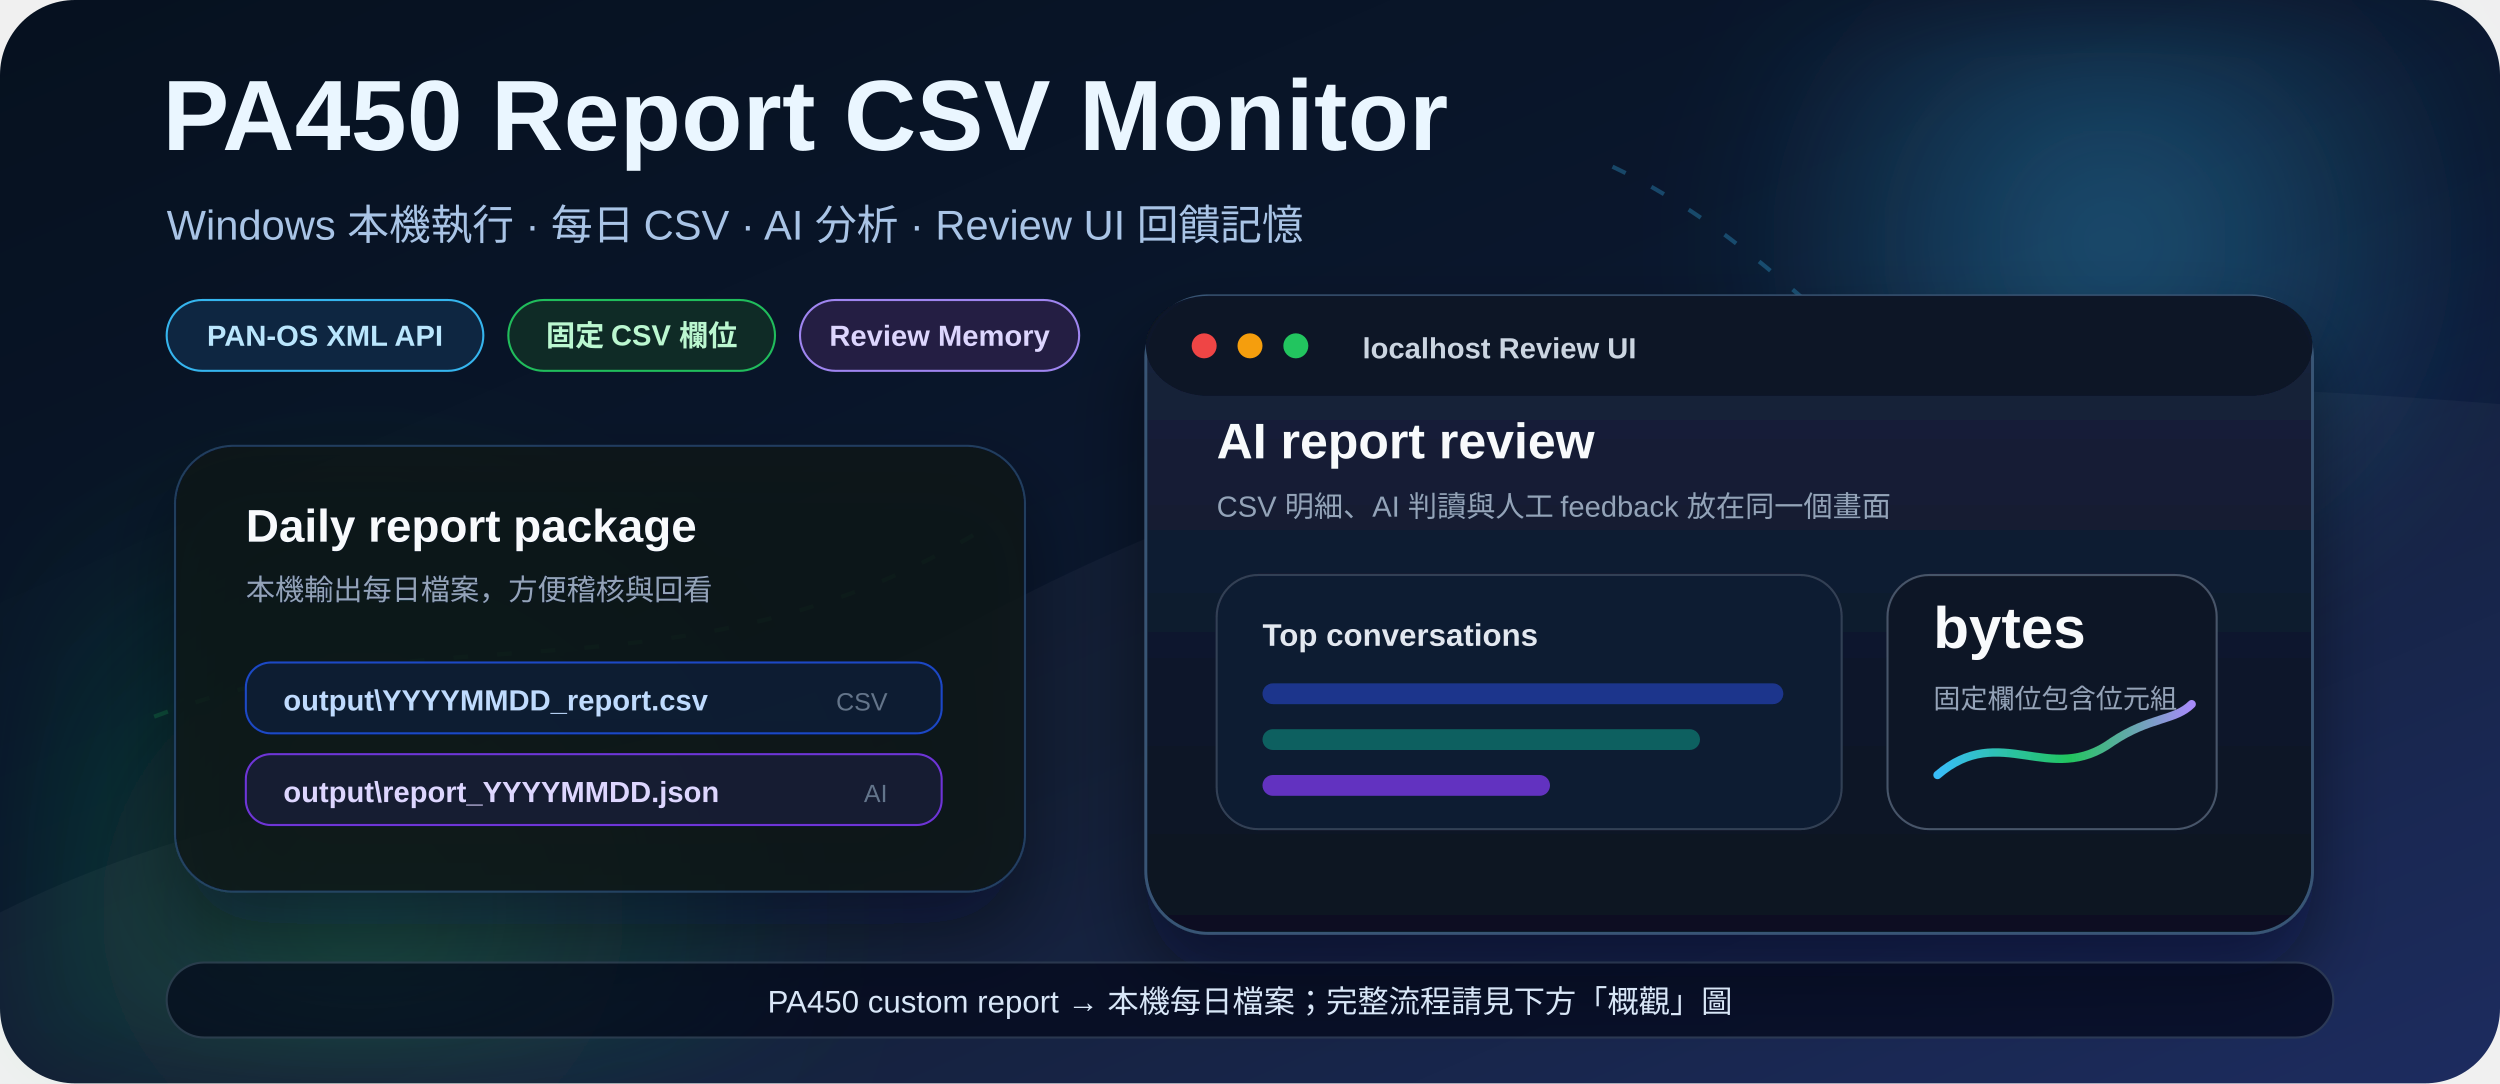
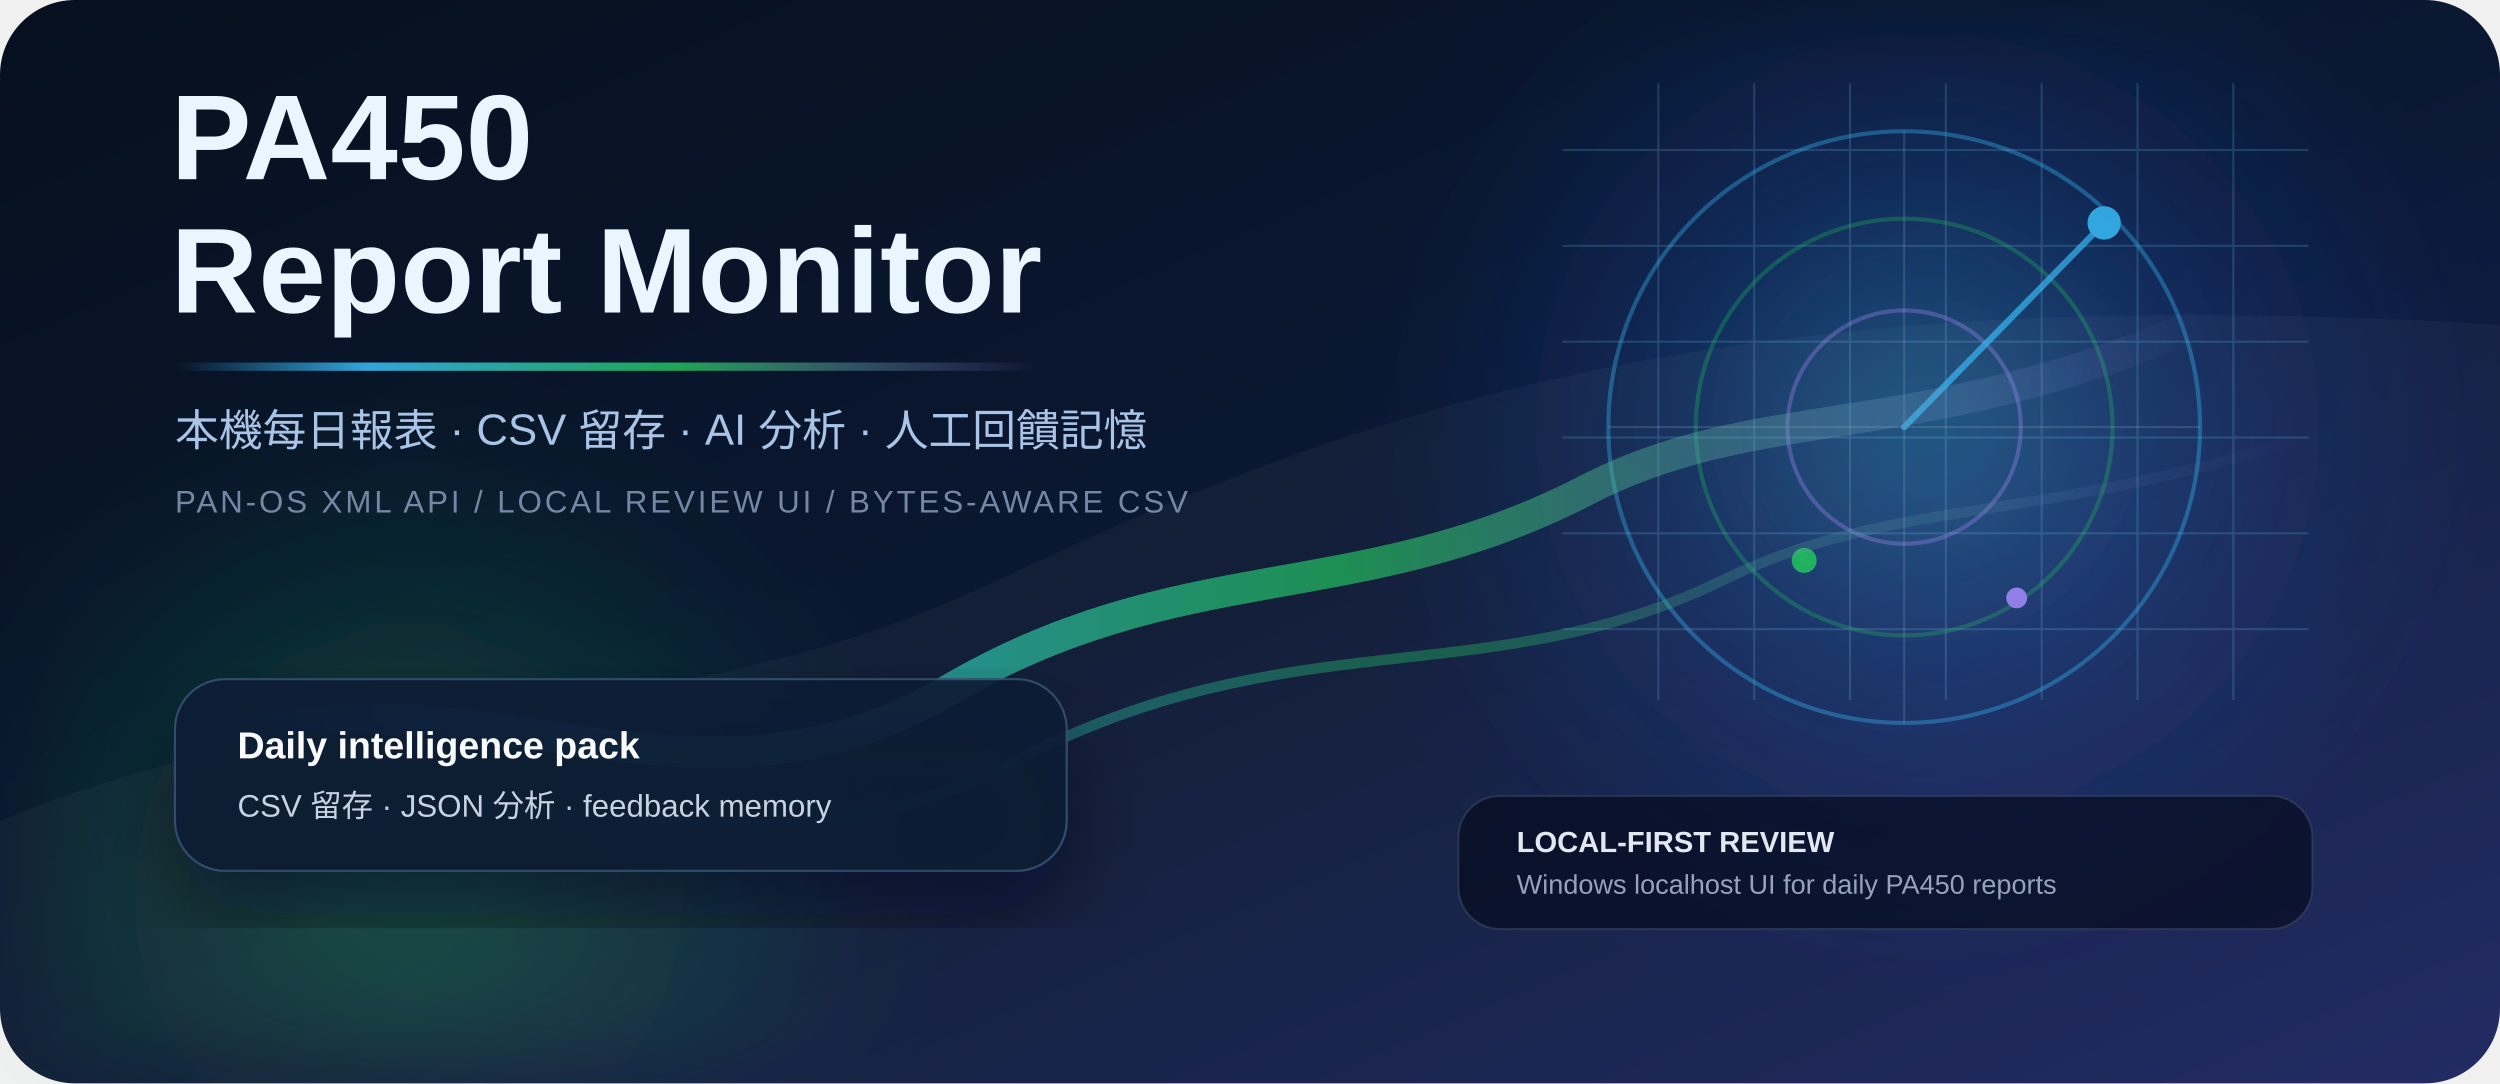
<svg xmlns="http://www.w3.org/2000/svg" width="1200" height="520" viewBox="0 0 1200 520" role="img" aria-labelledby="title desc">
  <defs>
    <linearGradient id="bg" x1="0" y1="0" x2="1" y2="1">
-       <stop offset="0" stop-color="#06111f" />
-       <stop offset="0.56" stop-color="#0b1830" />
-       <stop offset="1" stop-color="#16255b" />
+       <stop offset="0" stop-color="#06101e" />
+       <stop offset="0.52" stop-color="#0b1833" />
+       <stop offset="1" stop-color="#1c245f" />
    </linearGradient>
-     <radialGradient id="glow-cyan" cx="50%" cy="50%" r="50%">
-       <stop offset="0" stop-color="#38bdf8" stop-opacity="0.35" />
-       <stop offset="1" stop-color="#38bdf8" stop-opacity="0" />
+     <radialGradient id="aura-blue" cx="50%" cy="50%" r="50%">
+       <stop offset="0" stop-color="#38bdf8" stop-opacity="0.42" />
+       <stop offset="0.58" stop-color="#2563eb" stop-opacity="0.16" />
+       <stop offset="1" stop-color="#2563eb" stop-opacity="0" />
    </radialGradient>
-     <radialGradient id="glow-green" cx="50%" cy="50%" r="50%">
-       <stop offset="0" stop-color="#22c55e" stop-opacity="0.26" />
+     <radialGradient id="aura-green" cx="50%" cy="50%" r="50%">
+       <stop offset="0" stop-color="#22c55e" stop-opacity="0.28" />
      <stop offset="1" stop-color="#22c55e" stop-opacity="0" />
    </radialGradient>
-     <linearGradient id="screen" x1="0" y1="0" x2="0" y2="1">
-       <stop offset="0" stop-color="#17233d" />
-       <stop offset="1" stop-color="#081120" />
+     <linearGradient id="ribbon" x1="0" y1="0" x2="1" y2="0">
+       <stop offset="0" stop-color="#38bdf8" stop-opacity="0" />
+       <stop offset="0.22" stop-color="#38bdf8" stop-opacity="0.86" />
+       <stop offset="0.58" stop-color="#22c55e" stop-opacity="0.82" />
+       <stop offset="1" stop-color="#a78bfa" stop-opacity="0" />
    </linearGradient>
-     <linearGradient id="accent" x1="0" y1="0" x2="1" y2="0">
-       <stop offset="0" stop-color="#38bdf8" />
-       <stop offset="0.52" stop-color="#22c55e" />
-       <stop offset="1" stop-color="#a78bfa" />
+     <linearGradient id="glass" x1="0" y1="0" x2="0" y2="1">
+       <stop offset="0" stop-color="#ffffff" stop-opacity="0.16" />
+       <stop offset="1" stop-color="#ffffff" stop-opacity="0.04" />
    </linearGradient>
-     <filter id="shadow" x="-25%" y="-25%" width="150%" height="150%">
-       <feDropShadow dx="0" dy="20" stdDeviation="18" flood-color="#020617" flood-opacity="0.46" />
+     <filter id="soft" x="-35%" y="-35%" width="170%" height="170%">
+       <feGaussianBlur stdDeviation="28" />
    </filter>
-     <filter id="soft" x="-35%" y="-35%" width="170%" height="170%">
-       <feGaussianBlur stdDeviation="30" />
+     <filter id="shadow" x="-30%" y="-30%" width="160%" height="160%">
+       <feDropShadow dx="0" dy="22" stdDeviation="20" flood-color="#020617" flood-opacity="0.50" />
    </filter>
  </defs>
  <rect width="1200" height="520" rx="36" fill="url(#bg)" />
-   <circle cx="1014" cy="116" r="190" fill="url(#glow-cyan)" filter="url(#soft)" />
-   <circle cx="174" cy="438" r="240" fill="url(#glow-green)" filter="url(#soft)" />
-   <path d="M0 438 C155 360 312 382 464 300 C638 206 822 164 1200 194 L1200 520 L0 520 Z" fill="#ffffff" opacity="0.035" />
-   <path d="M774 80 C884 132 930 242 1076 270" stroke="#38bdf8" stroke-width="2" stroke-dasharray="7 14" opacity="0.30" fill="none" />
-   <path d="M74 344 C210 292 330 340 472 254" stroke="#22c55e" stroke-width="2" stroke-dasharray="7 14" opacity="0.22" fill="none" />
+   <circle cx="925" cy="205" r="260" fill="url(#aura-blue)" filter="url(#soft)" />
+   <circle cx="196" cy="430" r="236" fill="url(#aura-green)" filter="url(#soft)" />
+   <path d="M0 394 C174 322 307 360 480 278 C664 190 844 134 1200 156 L1200 520 L0 520 Z" fill="#ffffff" opacity="0.035" />
+   <g opacity="0.18" stroke="#7dd3fc" stroke-width="1" fill="none">
+     <path d="M750 72 H1108" />
+     <path d="M750 118 H1108" />
+     <path d="M750 164 H1108" />
+     <path d="M750 210 H1108" />
+     <path d="M750 256 H1108" />
+     <path d="M750 302 H1108" />
+     <path d="M796 40 V336" />
+     <path d="M842 40 V336" />
+     <path d="M888 40 V336" />
+     <path d="M934 40 V336" />
+     <path d="M980 40 V336" />
+     <path d="M1026 40 V336" />
+     <path d="M1072 40 V336" />
+   </g>
+   <g transform="translate(914 205)" opacity="0.84">
+     <circle r="142" fill="none" stroke="#38bdf8" stroke-width="2" opacity="0.42" />
+     <circle r="100" fill="none" stroke="#22c55e" stroke-width="2" opacity="0.34" />
+     <circle r="56" fill="none" stroke="#a78bfa" stroke-width="2" opacity="0.38" />
+     <path d="M0 0 L96 -98" stroke="#38bdf8" stroke-width="3" stroke-linecap="round" opacity="0.80" />
+     <path d="M0 -142 V142 M-142 0 H142" stroke="#94a3b8" stroke-width="1" opacity="0.28" />
+     <circle cx="96" cy="-98" r="8" fill="#38bdf8" />
+     <circle cx="-48" cy="64" r="6" fill="#22c55e" />
+     <circle cx="54" cy="82" r="5" fill="#a78bfa" />
+   </g>
+   <path d="M82 366 C212 304 324 408 454 332 C566 266 650 292 760 236 C844 192 918 214 1054 156" stroke="url(#ribbon)" stroke-width="15" fill="none" stroke-linecap="round" opacity="0.82" />
+   <path d="M120 408 C246 352 350 436 486 366 C620 296 714 334 828 278 C910 238 980 252 1112 208" stroke="url(#ribbon)" stroke-width="5" fill="none" stroke-linecap="round" opacity="0.46" />
  <g font-family="WenQuanYi Zen Hei, Microsoft JhengHei, Noto Sans TC, Segoe UI, Arial, sans-serif">
-     <g transform="translate(78 72)">
-       <text x="0" y="0" fill="#eaf6ff" font-size="48" font-weight="900" letter-spacing="0.2">PA450 Report CSV Monitor</text>
-       <text x="2" y="43" fill="#a9c4e6" font-size="20">Windows 本機執行 · 每日 CSV · AI 分析 · Review UI 回饋記憶</text>
-       <rect x="2" y="72" width="152" height="34" rx="17" fill="#0f2742" stroke="#38bdf8" opacity="0.95" />
-       <text x="78" y="94" text-anchor="middle" fill="#bae6fd" font-size="14" font-weight="700">PAN-OS XML API</text>
-       <rect x="166" y="72" width="128" height="34" rx="17" fill="#102c26" stroke="#22c55e" opacity="0.95" />
-       <text x="230" y="94" text-anchor="middle" fill="#bbf7d0" font-size="14" font-weight="700">固定 CSV 欄位</text>
-       <rect x="306" y="72" width="134" height="34" rx="17" fill="#261e44" stroke="#a78bfa" opacity="0.95" />
-       <text x="373" y="94" text-anchor="middle" fill="#ddd6fe" font-size="14" font-weight="700">Review Memory</text>
+     <g transform="translate(82 86)">
+       <text x="0" y="0" fill="#eaf6ff" font-size="58" font-weight="900" letter-spacing="0.2">PA450</text>
+       <text x="0" y="64" fill="#eaf6ff" font-size="58" font-weight="900" letter-spacing="0.2">Report Monitor</text>
+       <rect x="2" y="88" width="416" height="4" rx="2" fill="url(#ribbon)" />
+       <text x="2" y="128" fill="#a9c4e6" font-size="21">本機每日報表 · CSV 留存 · AI 分析 · 人工回饋記憶</text>
+       <text x="2" y="160" fill="#7487a4" font-size="15" letter-spacing="1.4">PAN-OS XML API / LOCAL REVIEW UI / BYTES-AWARE CSV</text>
    </g>
-     <g transform="translate(84 214)" filter="url(#shadow)">
-       <rect width="408" height="214" rx="28" fill="#07111f" opacity="0.80" stroke="#27466a" />
-       <text x="34" y="46" fill="#f8fafc" font-size="22" font-weight="900">Daily report package</text>
-       <text x="34" y="74" fill="#94a3b8" font-size="14">本機輸出每日檔案，方便稽核與回看</text>
-       <g transform="translate(34 104)">
-         <rect width="334" height="34" rx="12" fill="#102033" stroke="#1d4ed8" opacity="0.88" />
-         <text x="18" y="23" fill="#bfdbfe" font-size="14" font-weight="700">output\YYYYMMDD_report.csv</text>
-         <text x="308" y="23" text-anchor="end" fill="#64748b" font-size="12">CSV</text>
-       </g>
-       <g transform="translate(34 148)">
-         <rect width="334" height="34" rx="12" fill="#151b34" stroke="#7c3aed" opacity="0.88" />
-         <text x="18" y="23" fill="#ddd6fe" font-size="14" font-weight="700">output\report_YYYYMMDD.json</text>
-         <text x="308" y="23" text-anchor="end" fill="#64748b" font-size="12">AI</text>
-       </g>
+     <g transform="translate(84 326)" filter="url(#shadow)">
+       <rect width="428" height="92" rx="24" fill="#101d34" opacity="0.92" stroke="#34506f" />
+       <text x="30" y="38" fill="#f8fafc" font-size="18" font-weight="900">Daily intelligence pack</text>
+       <text x="30" y="66" fill="#c7d2e3" font-size="15">CSV 留存 · JSON 分析 · feedback memory</text>
    </g>
-     <g transform="translate(550 142)" filter="url(#shadow)">
-       <rect width="560" height="306" rx="30" fill="url(#screen)" stroke="#395575" stroke-width="1.4" />
-       <rect x="0" y="0" width="560" height="48" rx="30" fill="#0b1324" opacity="0.92" />
-       <circle cx="28" cy="24" r="6" fill="#ef4444" />
-       <circle cx="50" cy="24" r="6" fill="#f59e0b" />
-       <circle cx="72" cy="24" r="6" fill="#22c55e" />
-       <text x="104" y="30" fill="#cbd5e1" font-size="14" font-weight="700">localhost Review UI</text>
-       <g transform="translate(34 78)">
-         <text x="0" y="0" fill="#f8fafc" font-size="24" font-weight="900">AI report review</text>
-         <text x="0" y="28" fill="#94a3b8" font-size="14">CSV 明細、AI 判讀與人工 feedback 放在同一個畫面</text>
-       </g>
-       <g transform="translate(34 134)">
-         <rect width="300" height="122" rx="20" fill="#0f1b31" stroke="#334155" />
-         <text x="22" y="34" fill="#e2e8f0" font-size="15" font-weight="800">Top conversations</text>
-         <rect x="22" y="52" width="250" height="10" rx="5" fill="#1e40af" opacity="0.72" />
-         <rect x="22" y="74" width="210" height="10" rx="5" fill="#0f766e" opacity="0.76" />
-         <rect x="22" y="96" width="138" height="10" rx="5" fill="#7c3aed" opacity="0.76" />
-       </g>
-       <g transform="translate(356 134)">
-         <rect width="158" height="122" rx="20" fill="#111827" stroke="#475569" />
-         <text x="22" y="35" fill="#f8fafc" font-size="28" font-weight="900">bytes</text>
-         <text x="22" y="64" fill="#94a3b8" font-size="13">固定欄位包含位元組</text>
-         <path d="M24 96 C54 70 78 102 108 80 C126 68 138 70 146 62" stroke="url(#accent)" stroke-width="4" fill="none" stroke-linecap="round" />
-       </g>
-     </g>
-     <g transform="translate(80 462)">
-       <rect width="1040" height="36" rx="18" fill="#020617" opacity="0.68" stroke="#334155" />
-       <text x="520" y="24" text-anchor="middle" fill="#d8e6f7" font-size="15">PA450 custom report → 本機每日檔案；完整流程請見下方「概觀」圖</text>
+     <g transform="translate(700 382)">
+       <rect width="410" height="64" rx="20" fill="#020617" opacity="0.62" stroke="#334155" />
+       <text x="28" y="27" fill="#e2e8f0" font-size="14" font-weight="800">LOCAL-FIRST REVIEW</text>
+       <text x="28" y="47" fill="#94a3b8" font-size="13">Windows localhost UI for daily PA450 reports</text>
    </g>
  </g>
</svg>
